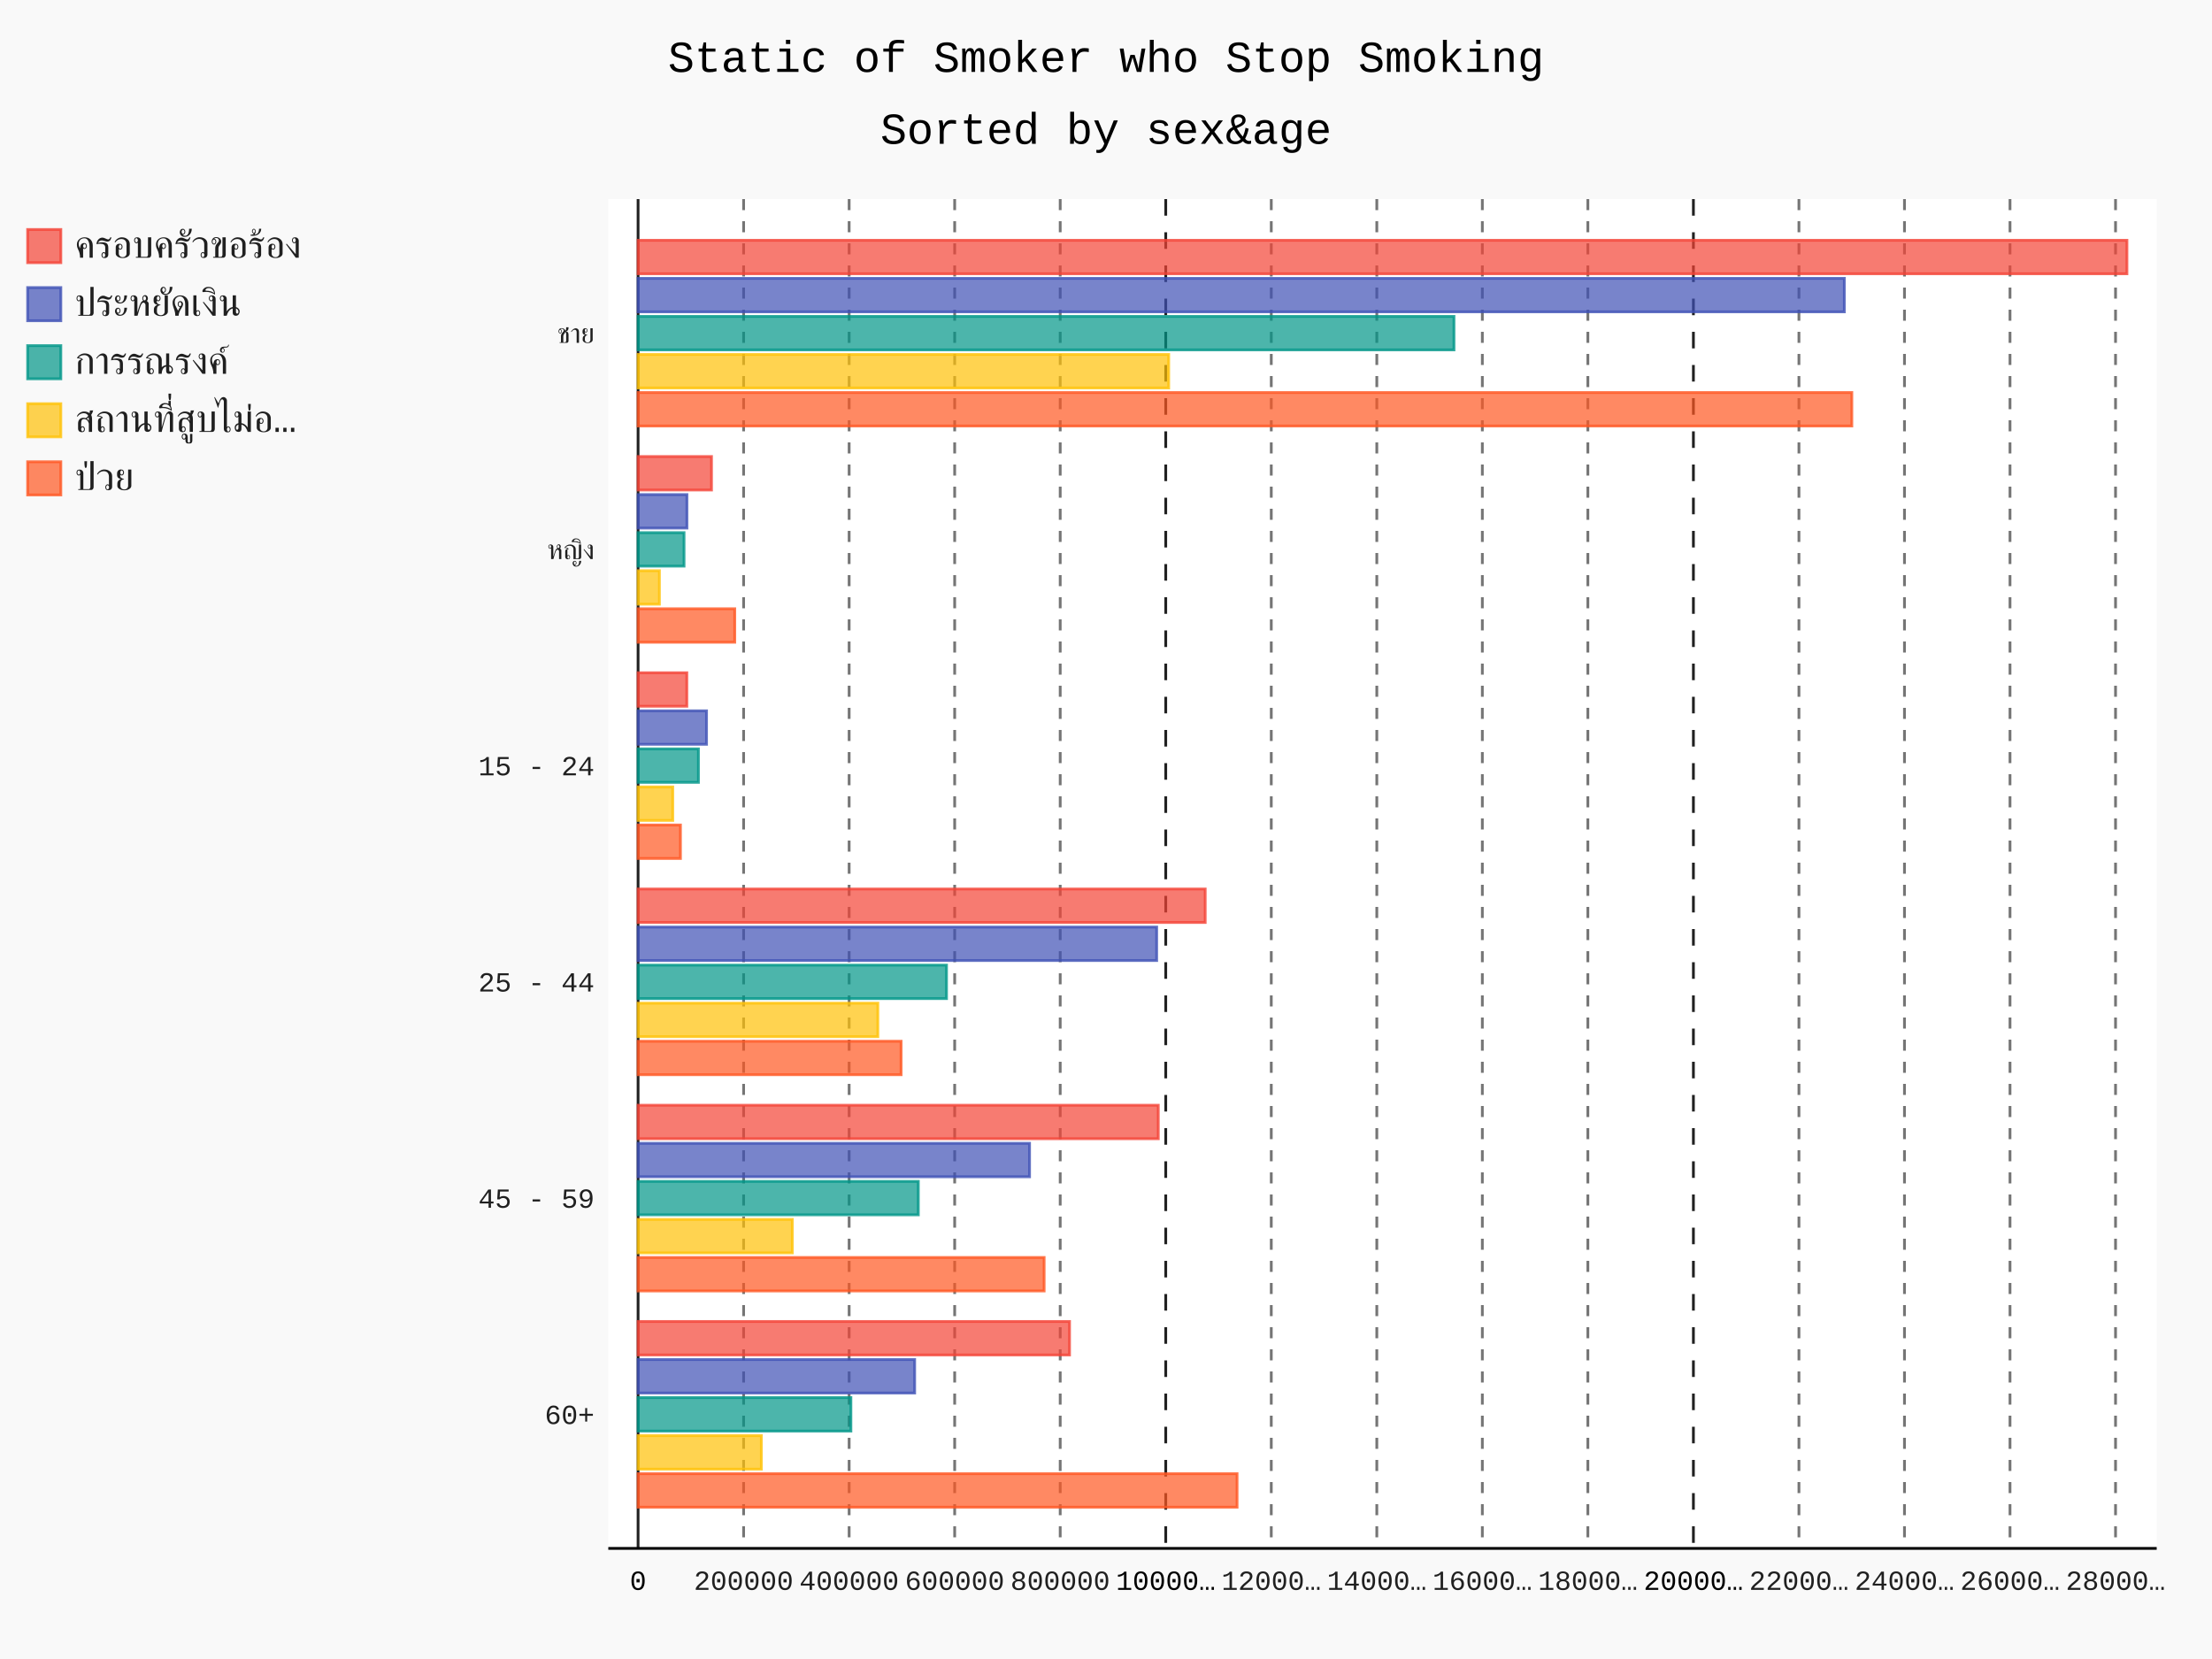
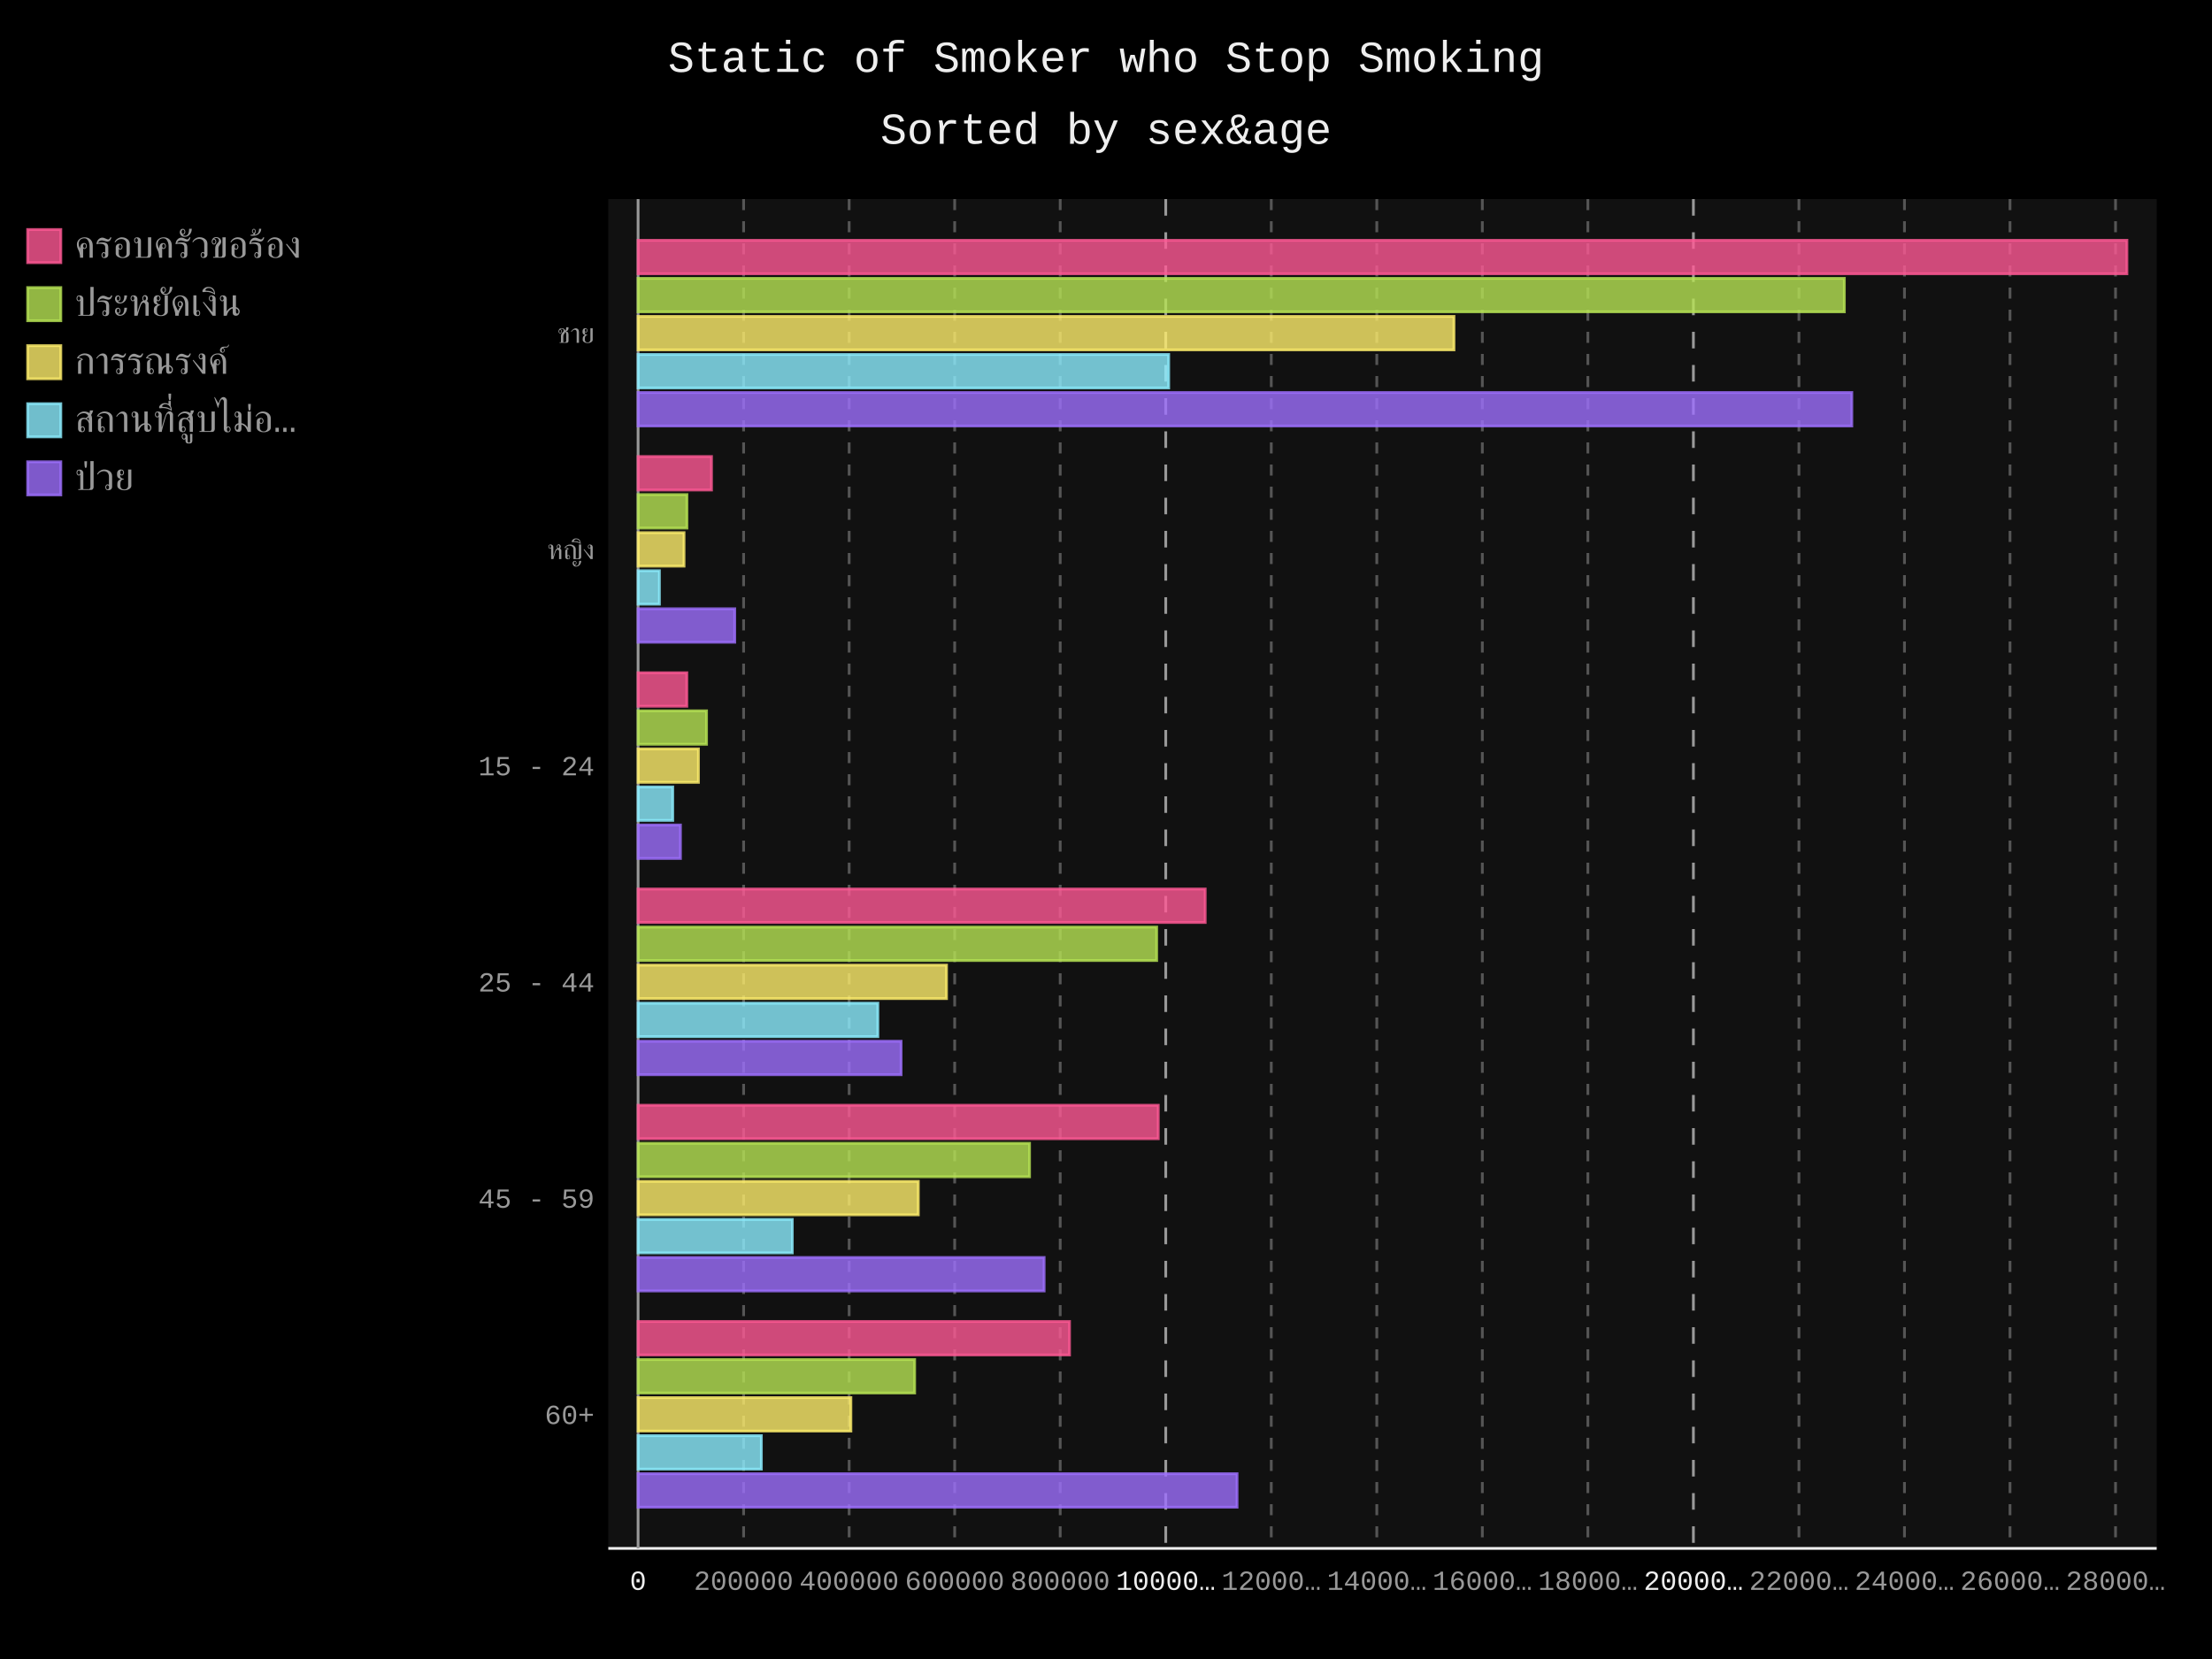
- <svg xmlns="http://www.w3.org/2000/svg" class="pygal-chart" id="chart-204b83dc-e767-41b1-b2cc-6d3d17ab1648" viewBox="0 0 800 600">
+ <svg xmlns="http://www.w3.org/2000/svg" class="pygal-chart" id="chart-742e7513-51fc-4174-af2b-fc8292bba4db" viewBox="0 0 800 600">
  <defs>
-     <style type="text/css">#chart-204b83dc-e767-41b1-b2cc-6d3d17ab1648{-webkit-user-select:none;-webkit-font-smoothing:antialiased;font-family:Consolas,"Liberation Mono",Menlo,Courier,monospace}#chart-204b83dc-e767-41b1-b2cc-6d3d17ab1648 .title{font-family:Consolas,"Liberation Mono",Menlo,Courier,monospace;font-size:16px}#chart-204b83dc-e767-41b1-b2cc-6d3d17ab1648 .legends .legend text{font-family:Consolas,"Liberation Mono",Menlo,Courier,monospace;font-size:14px}#chart-204b83dc-e767-41b1-b2cc-6d3d17ab1648 .axis text{font-family:Consolas,"Liberation Mono",Menlo,Courier,monospace;font-size:10px}#chart-204b83dc-e767-41b1-b2cc-6d3d17ab1648 .axis text.major{font-family:Consolas,"Liberation Mono",Menlo,Courier,monospace;font-size:10px}#chart-204b83dc-e767-41b1-b2cc-6d3d17ab1648 .text-overlay text.value{font-family:Consolas,"Liberation Mono",Menlo,Courier,monospace;font-size:16px}#chart-204b83dc-e767-41b1-b2cc-6d3d17ab1648 .text-overlay text.label{font-family:Consolas,"Liberation Mono",Menlo,Courier,monospace;font-size:10px}#chart-204b83dc-e767-41b1-b2cc-6d3d17ab1648 .tooltip{font-family:Consolas,"Liberation Mono",Menlo,Courier,monospace;font-size:14px}#chart-204b83dc-e767-41b1-b2cc-6d3d17ab1648 text.no_data{font-family:Consolas,"Liberation Mono",Menlo,Courier,monospace;font-size:64px}
- #chart-204b83dc-e767-41b1-b2cc-6d3d17ab1648{background-color:rgba(249,249,249,1)}#chart-204b83dc-e767-41b1-b2cc-6d3d17ab1648 path,#chart-204b83dc-e767-41b1-b2cc-6d3d17ab1648 line,#chart-204b83dc-e767-41b1-b2cc-6d3d17ab1648 rect,#chart-204b83dc-e767-41b1-b2cc-6d3d17ab1648 circle{-webkit-transition:150ms;-moz-transition:150ms;transition:150ms}#chart-204b83dc-e767-41b1-b2cc-6d3d17ab1648 .graph &gt; .background{fill:rgba(249,249,249,1)}#chart-204b83dc-e767-41b1-b2cc-6d3d17ab1648 .plot &gt; .background{fill:rgba(255,255,255,1)}#chart-204b83dc-e767-41b1-b2cc-6d3d17ab1648 .graph{fill:rgba(0,0,0,.87)}#chart-204b83dc-e767-41b1-b2cc-6d3d17ab1648 text.no_data{fill:rgba(0,0,0,1)}#chart-204b83dc-e767-41b1-b2cc-6d3d17ab1648 .title{fill:rgba(0,0,0,1)}#chart-204b83dc-e767-41b1-b2cc-6d3d17ab1648 .legends .legend text{fill:rgba(0,0,0,.87)}#chart-204b83dc-e767-41b1-b2cc-6d3d17ab1648 .legends .legend:hover text{fill:rgba(0,0,0,1)}#chart-204b83dc-e767-41b1-b2cc-6d3d17ab1648 .axis .line{stroke:rgba(0,0,0,1)}#chart-204b83dc-e767-41b1-b2cc-6d3d17ab1648 .axis .guide.line{stroke:rgba(0,0,0,.54)}#chart-204b83dc-e767-41b1-b2cc-6d3d17ab1648 .axis .major.line{stroke:rgba(0,0,0,.87)}#chart-204b83dc-e767-41b1-b2cc-6d3d17ab1648 .axis text.major{fill:rgba(0,0,0,1)}#chart-204b83dc-e767-41b1-b2cc-6d3d17ab1648 .axis.y .guides:hover .guide.line,#chart-204b83dc-e767-41b1-b2cc-6d3d17ab1648 .line-graph .axis.x .guides:hover .guide.line,#chart-204b83dc-e767-41b1-b2cc-6d3d17ab1648 .stackedline-graph .axis.x .guides:hover .guide.line,#chart-204b83dc-e767-41b1-b2cc-6d3d17ab1648 .xy-graph .axis.x .guides:hover .guide.line{stroke:rgba(0,0,0,1)}#chart-204b83dc-e767-41b1-b2cc-6d3d17ab1648 .axis .guides:hover text{fill:rgba(0,0,0,1)}#chart-204b83dc-e767-41b1-b2cc-6d3d17ab1648 .reactive{fill-opacity:.7;stroke-opacity:.8}#chart-204b83dc-e767-41b1-b2cc-6d3d17ab1648 .ci{stroke:rgba(0,0,0,.87)}#chart-204b83dc-e767-41b1-b2cc-6d3d17ab1648 .reactive.active,#chart-204b83dc-e767-41b1-b2cc-6d3d17ab1648 .active .reactive{fill-opacity:.8;stroke-opacity:.9;stroke-width:4}#chart-204b83dc-e767-41b1-b2cc-6d3d17ab1648 .ci .reactive.active{stroke-width:1.5}#chart-204b83dc-e767-41b1-b2cc-6d3d17ab1648 .series text{fill:rgba(0,0,0,1)}#chart-204b83dc-e767-41b1-b2cc-6d3d17ab1648 .tooltip rect{fill:rgba(255,255,255,1);stroke:rgba(0,0,0,1);-webkit-transition:opacity 150ms;-moz-transition:opacity 150ms;transition:opacity 150ms}#chart-204b83dc-e767-41b1-b2cc-6d3d17ab1648 .tooltip .label{fill:rgba(0,0,0,.87)}#chart-204b83dc-e767-41b1-b2cc-6d3d17ab1648 .tooltip .label{fill:rgba(0,0,0,.87)}#chart-204b83dc-e767-41b1-b2cc-6d3d17ab1648 .tooltip .legend{font-size:.8em;fill:rgba(0,0,0,.54)}#chart-204b83dc-e767-41b1-b2cc-6d3d17ab1648 .tooltip .x_label{font-size:.6em;fill:rgba(0,0,0,1)}#chart-204b83dc-e767-41b1-b2cc-6d3d17ab1648 .tooltip .xlink{font-size:.5em;text-decoration:underline}#chart-204b83dc-e767-41b1-b2cc-6d3d17ab1648 .tooltip .value{font-size:1.5em}#chart-204b83dc-e767-41b1-b2cc-6d3d17ab1648 .bound{font-size:.5em}#chart-204b83dc-e767-41b1-b2cc-6d3d17ab1648 .max-value{font-size:.75em;fill:rgba(0,0,0,.54)}#chart-204b83dc-e767-41b1-b2cc-6d3d17ab1648 .map-element{fill:rgba(255,255,255,1);stroke:rgba(0,0,0,.54) !important}#chart-204b83dc-e767-41b1-b2cc-6d3d17ab1648 .map-element .reactive{fill-opacity:inherit;stroke-opacity:inherit}#chart-204b83dc-e767-41b1-b2cc-6d3d17ab1648 .color-0,#chart-204b83dc-e767-41b1-b2cc-6d3d17ab1648 .color-0 a:visited{stroke:#F44336;fill:#F44336}#chart-204b83dc-e767-41b1-b2cc-6d3d17ab1648 .color-1,#chart-204b83dc-e767-41b1-b2cc-6d3d17ab1648 .color-1 a:visited{stroke:#3F51B5;fill:#3F51B5}#chart-204b83dc-e767-41b1-b2cc-6d3d17ab1648 .color-2,#chart-204b83dc-e767-41b1-b2cc-6d3d17ab1648 .color-2 a:visited{stroke:#009688;fill:#009688}#chart-204b83dc-e767-41b1-b2cc-6d3d17ab1648 .color-3,#chart-204b83dc-e767-41b1-b2cc-6d3d17ab1648 .color-3 a:visited{stroke:#FFC107;fill:#FFC107}#chart-204b83dc-e767-41b1-b2cc-6d3d17ab1648 .color-4,#chart-204b83dc-e767-41b1-b2cc-6d3d17ab1648 .color-4 a:visited{stroke:#FF5722;fill:#FF5722}#chart-204b83dc-e767-41b1-b2cc-6d3d17ab1648 .text-overlay .color-0 text{fill:black}#chart-204b83dc-e767-41b1-b2cc-6d3d17ab1648 .text-overlay .color-1 text{fill:black}#chart-204b83dc-e767-41b1-b2cc-6d3d17ab1648 .text-overlay .color-2 text{fill:black}#chart-204b83dc-e767-41b1-b2cc-6d3d17ab1648 .text-overlay .color-3 text{fill:black}#chart-204b83dc-e767-41b1-b2cc-6d3d17ab1648 .text-overlay .color-4 text{fill:black}
- #chart-204b83dc-e767-41b1-b2cc-6d3d17ab1648 text.no_data{text-anchor:middle}#chart-204b83dc-e767-41b1-b2cc-6d3d17ab1648 .guide.line{fill:none}#chart-204b83dc-e767-41b1-b2cc-6d3d17ab1648 .centered{text-anchor:middle}#chart-204b83dc-e767-41b1-b2cc-6d3d17ab1648 .title{text-anchor:middle}#chart-204b83dc-e767-41b1-b2cc-6d3d17ab1648 .legends .legend text{fill-opacity:1}#chart-204b83dc-e767-41b1-b2cc-6d3d17ab1648 .axis.x text{text-anchor:middle}#chart-204b83dc-e767-41b1-b2cc-6d3d17ab1648 .axis.x:not(.web) text[transform]{text-anchor:start}#chart-204b83dc-e767-41b1-b2cc-6d3d17ab1648 .axis.x:not(.web) text[transform].backwards{text-anchor:end}#chart-204b83dc-e767-41b1-b2cc-6d3d17ab1648 .axis.y text{text-anchor:end}#chart-204b83dc-e767-41b1-b2cc-6d3d17ab1648 .axis.y text[transform].backwards{text-anchor:start}#chart-204b83dc-e767-41b1-b2cc-6d3d17ab1648 .axis.y2 text{text-anchor:start}#chart-204b83dc-e767-41b1-b2cc-6d3d17ab1648 .axis.y2 text[transform].backwards{text-anchor:end}#chart-204b83dc-e767-41b1-b2cc-6d3d17ab1648 .axis .guide.line{stroke-dasharray:4,4}#chart-204b83dc-e767-41b1-b2cc-6d3d17ab1648 .axis .major.guide.line{stroke-dasharray:6,6}#chart-204b83dc-e767-41b1-b2cc-6d3d17ab1648 .horizontal .axis.y .guide.line,#chart-204b83dc-e767-41b1-b2cc-6d3d17ab1648 .horizontal .axis.y2 .guide.line,#chart-204b83dc-e767-41b1-b2cc-6d3d17ab1648 .vertical .axis.x .guide.line{opacity:0}#chart-204b83dc-e767-41b1-b2cc-6d3d17ab1648 .horizontal .axis.always_show .guide.line,#chart-204b83dc-e767-41b1-b2cc-6d3d17ab1648 .vertical .axis.always_show .guide.line{opacity:1 !important}#chart-204b83dc-e767-41b1-b2cc-6d3d17ab1648 .axis.y .guides:hover .guide.line,#chart-204b83dc-e767-41b1-b2cc-6d3d17ab1648 .axis.y2 .guides:hover .guide.line,#chart-204b83dc-e767-41b1-b2cc-6d3d17ab1648 .axis.x .guides:hover .guide.line{opacity:1}#chart-204b83dc-e767-41b1-b2cc-6d3d17ab1648 .axis .guides:hover text{opacity:1}#chart-204b83dc-e767-41b1-b2cc-6d3d17ab1648 .nofill{fill:none}#chart-204b83dc-e767-41b1-b2cc-6d3d17ab1648 .subtle-fill{fill-opacity:.2}#chart-204b83dc-e767-41b1-b2cc-6d3d17ab1648 .dot{stroke-width:1px;fill-opacity:1}#chart-204b83dc-e767-41b1-b2cc-6d3d17ab1648 .dot.active{stroke-width:5px}#chart-204b83dc-e767-41b1-b2cc-6d3d17ab1648 .dot.negative{fill:transparent}#chart-204b83dc-e767-41b1-b2cc-6d3d17ab1648 text,#chart-204b83dc-e767-41b1-b2cc-6d3d17ab1648 tspan{stroke:none !important}#chart-204b83dc-e767-41b1-b2cc-6d3d17ab1648 .series text.active{opacity:1}#chart-204b83dc-e767-41b1-b2cc-6d3d17ab1648 .tooltip rect{fill-opacity:.95;stroke-width:.5}#chart-204b83dc-e767-41b1-b2cc-6d3d17ab1648 .tooltip text{fill-opacity:1}#chart-204b83dc-e767-41b1-b2cc-6d3d17ab1648 .showable{visibility:hidden}#chart-204b83dc-e767-41b1-b2cc-6d3d17ab1648 .showable.shown{visibility:visible}#chart-204b83dc-e767-41b1-b2cc-6d3d17ab1648 .gauge-background{fill:rgba(229,229,229,1);stroke:none}#chart-204b83dc-e767-41b1-b2cc-6d3d17ab1648 .bg-lines{stroke:rgba(249,249,249,1);stroke-width:2px}</style>
+     <style type="text/css">#chart-742e7513-51fc-4174-af2b-fc8292bba4db{-webkit-user-select:none;-webkit-font-smoothing:antialiased;font-family:Consolas,"Liberation Mono",Menlo,Courier,monospace}#chart-742e7513-51fc-4174-af2b-fc8292bba4db .title{font-family:Consolas,"Liberation Mono",Menlo,Courier,monospace;font-size:16px}#chart-742e7513-51fc-4174-af2b-fc8292bba4db .legends .legend text{font-family:Consolas,"Liberation Mono",Menlo,Courier,monospace;font-size:14px}#chart-742e7513-51fc-4174-af2b-fc8292bba4db .axis text{font-family:Consolas,"Liberation Mono",Menlo,Courier,monospace;font-size:10px}#chart-742e7513-51fc-4174-af2b-fc8292bba4db .axis text.major{font-family:Consolas,"Liberation Mono",Menlo,Courier,monospace;font-size:10px}#chart-742e7513-51fc-4174-af2b-fc8292bba4db .text-overlay text.value{font-family:Consolas,"Liberation Mono",Menlo,Courier,monospace;font-size:16px}#chart-742e7513-51fc-4174-af2b-fc8292bba4db .text-overlay text.label{font-family:Consolas,"Liberation Mono",Menlo,Courier,monospace;font-size:10px}#chart-742e7513-51fc-4174-af2b-fc8292bba4db .tooltip{font-family:Consolas,"Liberation Mono",Menlo,Courier,monospace;font-size:14px}#chart-742e7513-51fc-4174-af2b-fc8292bba4db text.no_data{font-family:Consolas,"Liberation Mono",Menlo,Courier,monospace;font-size:64px}
+ #chart-742e7513-51fc-4174-af2b-fc8292bba4db{background-color:black}#chart-742e7513-51fc-4174-af2b-fc8292bba4db path,#chart-742e7513-51fc-4174-af2b-fc8292bba4db line,#chart-742e7513-51fc-4174-af2b-fc8292bba4db rect,#chart-742e7513-51fc-4174-af2b-fc8292bba4db circle{-webkit-transition:250ms;-moz-transition:250ms;transition:250ms}#chart-742e7513-51fc-4174-af2b-fc8292bba4db .graph &gt; .background{fill:black}#chart-742e7513-51fc-4174-af2b-fc8292bba4db .plot &gt; .background{fill:#111}#chart-742e7513-51fc-4174-af2b-fc8292bba4db .graph{fill:#999}#chart-742e7513-51fc-4174-af2b-fc8292bba4db text.no_data{fill:#eee}#chart-742e7513-51fc-4174-af2b-fc8292bba4db .title{fill:#eee}#chart-742e7513-51fc-4174-af2b-fc8292bba4db .legends .legend text{fill:#999}#chart-742e7513-51fc-4174-af2b-fc8292bba4db .legends .legend:hover text{fill:#eee}#chart-742e7513-51fc-4174-af2b-fc8292bba4db .axis .line{stroke:#eee}#chart-742e7513-51fc-4174-af2b-fc8292bba4db .axis .guide.line{stroke:#555}#chart-742e7513-51fc-4174-af2b-fc8292bba4db .axis .major.line{stroke:#999}#chart-742e7513-51fc-4174-af2b-fc8292bba4db .axis text.major{fill:#eee}#chart-742e7513-51fc-4174-af2b-fc8292bba4db .axis.y .guides:hover .guide.line,#chart-742e7513-51fc-4174-af2b-fc8292bba4db .line-graph .axis.x .guides:hover .guide.line,#chart-742e7513-51fc-4174-af2b-fc8292bba4db .stackedline-graph .axis.x .guides:hover .guide.line,#chart-742e7513-51fc-4174-af2b-fc8292bba4db .xy-graph .axis.x .guides:hover .guide.line{stroke:#eee}#chart-742e7513-51fc-4174-af2b-fc8292bba4db .axis .guides:hover text{fill:#eee}#chart-742e7513-51fc-4174-af2b-fc8292bba4db .reactive{fill-opacity:.8;stroke-opacity:.8}#chart-742e7513-51fc-4174-af2b-fc8292bba4db .ci{stroke:#999}#chart-742e7513-51fc-4174-af2b-fc8292bba4db .reactive.active,#chart-742e7513-51fc-4174-af2b-fc8292bba4db .active .reactive{fill-opacity:.4;stroke-opacity:.9;stroke-width:4}#chart-742e7513-51fc-4174-af2b-fc8292bba4db .ci .reactive.active{stroke-width:1.5}#chart-742e7513-51fc-4174-af2b-fc8292bba4db .series text{fill:#eee}#chart-742e7513-51fc-4174-af2b-fc8292bba4db .tooltip rect{fill:#111;stroke:#eee;-webkit-transition:opacity 250ms;-moz-transition:opacity 250ms;transition:opacity 250ms}#chart-742e7513-51fc-4174-af2b-fc8292bba4db .tooltip .label{fill:#999}#chart-742e7513-51fc-4174-af2b-fc8292bba4db .tooltip .label{fill:#999}#chart-742e7513-51fc-4174-af2b-fc8292bba4db .tooltip .legend{font-size:.8em;fill:#555}#chart-742e7513-51fc-4174-af2b-fc8292bba4db .tooltip .x_label{font-size:.6em;fill:#eee}#chart-742e7513-51fc-4174-af2b-fc8292bba4db .tooltip .xlink{font-size:.5em;text-decoration:underline}#chart-742e7513-51fc-4174-af2b-fc8292bba4db .tooltip .value{font-size:1.5em}#chart-742e7513-51fc-4174-af2b-fc8292bba4db .bound{font-size:.5em}#chart-742e7513-51fc-4174-af2b-fc8292bba4db .max-value{font-size:.75em;fill:#555}#chart-742e7513-51fc-4174-af2b-fc8292bba4db .map-element{fill:#111;stroke:#555 !important}#chart-742e7513-51fc-4174-af2b-fc8292bba4db .map-element .reactive{fill-opacity:inherit;stroke-opacity:inherit}#chart-742e7513-51fc-4174-af2b-fc8292bba4db .color-0,#chart-742e7513-51fc-4174-af2b-fc8292bba4db .color-0 a:visited{stroke:#ff5995;fill:#ff5995}#chart-742e7513-51fc-4174-af2b-fc8292bba4db .color-1,#chart-742e7513-51fc-4174-af2b-fc8292bba4db .color-1 a:visited{stroke:#b6e354;fill:#b6e354}#chart-742e7513-51fc-4174-af2b-fc8292bba4db .color-2,#chart-742e7513-51fc-4174-af2b-fc8292bba4db .color-2 a:visited{stroke:#feed6c;fill:#feed6c}#chart-742e7513-51fc-4174-af2b-fc8292bba4db .color-3,#chart-742e7513-51fc-4174-af2b-fc8292bba4db .color-3 a:visited{stroke:#8cedff;fill:#8cedff}#chart-742e7513-51fc-4174-af2b-fc8292bba4db .color-4,#chart-742e7513-51fc-4174-af2b-fc8292bba4db .color-4 a:visited{stroke:#9e6ffe;fill:#9e6ffe}#chart-742e7513-51fc-4174-af2b-fc8292bba4db .text-overlay .color-0 text{fill:black}#chart-742e7513-51fc-4174-af2b-fc8292bba4db .text-overlay .color-1 text{fill:black}#chart-742e7513-51fc-4174-af2b-fc8292bba4db .text-overlay .color-2 text{fill:black}#chart-742e7513-51fc-4174-af2b-fc8292bba4db .text-overlay .color-3 text{fill:black}#chart-742e7513-51fc-4174-af2b-fc8292bba4db .text-overlay .color-4 text{fill:black}
+ #chart-742e7513-51fc-4174-af2b-fc8292bba4db text.no_data{text-anchor:middle}#chart-742e7513-51fc-4174-af2b-fc8292bba4db .guide.line{fill:none}#chart-742e7513-51fc-4174-af2b-fc8292bba4db .centered{text-anchor:middle}#chart-742e7513-51fc-4174-af2b-fc8292bba4db .title{text-anchor:middle}#chart-742e7513-51fc-4174-af2b-fc8292bba4db .legends .legend text{fill-opacity:1}#chart-742e7513-51fc-4174-af2b-fc8292bba4db .axis.x text{text-anchor:middle}#chart-742e7513-51fc-4174-af2b-fc8292bba4db .axis.x:not(.web) text[transform]{text-anchor:start}#chart-742e7513-51fc-4174-af2b-fc8292bba4db .axis.x:not(.web) text[transform].backwards{text-anchor:end}#chart-742e7513-51fc-4174-af2b-fc8292bba4db .axis.y text{text-anchor:end}#chart-742e7513-51fc-4174-af2b-fc8292bba4db .axis.y text[transform].backwards{text-anchor:start}#chart-742e7513-51fc-4174-af2b-fc8292bba4db .axis.y2 text{text-anchor:start}#chart-742e7513-51fc-4174-af2b-fc8292bba4db .axis.y2 text[transform].backwards{text-anchor:end}#chart-742e7513-51fc-4174-af2b-fc8292bba4db .axis .guide.line{stroke-dasharray:4,4}#chart-742e7513-51fc-4174-af2b-fc8292bba4db .axis .major.guide.line{stroke-dasharray:6,6}#chart-742e7513-51fc-4174-af2b-fc8292bba4db .horizontal .axis.y .guide.line,#chart-742e7513-51fc-4174-af2b-fc8292bba4db .horizontal .axis.y2 .guide.line,#chart-742e7513-51fc-4174-af2b-fc8292bba4db .vertical .axis.x .guide.line{opacity:0}#chart-742e7513-51fc-4174-af2b-fc8292bba4db .horizontal .axis.always_show .guide.line,#chart-742e7513-51fc-4174-af2b-fc8292bba4db .vertical .axis.always_show .guide.line{opacity:1 !important}#chart-742e7513-51fc-4174-af2b-fc8292bba4db .axis.y .guides:hover .guide.line,#chart-742e7513-51fc-4174-af2b-fc8292bba4db .axis.y2 .guides:hover .guide.line,#chart-742e7513-51fc-4174-af2b-fc8292bba4db .axis.x .guides:hover .guide.line{opacity:1}#chart-742e7513-51fc-4174-af2b-fc8292bba4db .axis .guides:hover text{opacity:1}#chart-742e7513-51fc-4174-af2b-fc8292bba4db .nofill{fill:none}#chart-742e7513-51fc-4174-af2b-fc8292bba4db .subtle-fill{fill-opacity:.2}#chart-742e7513-51fc-4174-af2b-fc8292bba4db .dot{stroke-width:1px;fill-opacity:1}#chart-742e7513-51fc-4174-af2b-fc8292bba4db .dot.active{stroke-width:5px}#chart-742e7513-51fc-4174-af2b-fc8292bba4db .dot.negative{fill:transparent}#chart-742e7513-51fc-4174-af2b-fc8292bba4db text,#chart-742e7513-51fc-4174-af2b-fc8292bba4db tspan{stroke:none !important}#chart-742e7513-51fc-4174-af2b-fc8292bba4db .series text.active{opacity:1}#chart-742e7513-51fc-4174-af2b-fc8292bba4db .tooltip rect{fill-opacity:.95;stroke-width:.5}#chart-742e7513-51fc-4174-af2b-fc8292bba4db .tooltip text{fill-opacity:1}#chart-742e7513-51fc-4174-af2b-fc8292bba4db .showable{visibility:hidden}#chart-742e7513-51fc-4174-af2b-fc8292bba4db .showable.shown{visibility:visible}#chart-742e7513-51fc-4174-af2b-fc8292bba4db .gauge-background{fill:rgba(229,229,229,1);stroke:none}#chart-742e7513-51fc-4174-af2b-fc8292bba4db .bg-lines{stroke:black;stroke-width:2px}</style>
  </defs>
  <g class="graph horizontalbar-graph horizontal">
    <rect class="background" height="600" width="800" x="0" y="0" />
    <g class="plot" transform="translate(220, 72)">
      <rect class="background" height="488" width="560.0" x="0" y="0" />
      <g class="axis y">
        <path class="line" d="M0 488 h560" />
        <g class="guides">
          <path class="guide line" d="M0 439.513 h560" />
          <text class="" x="-5" y="443.013">60+</text>
        </g>
        <g class="guides">
          <path class="guide line" d="M0 361.308 h560" />
          <text class="" x="-5" y="364.808">45 - 59</text>
        </g>
        <g class="guides">
          <path class="guide line" d="M0 283.103 h560" />
          <text class="" x="-5" y="286.603">25 - 44</text>
        </g>
        <g class="guides">
          <path class="guide line" d="M0 204.897 h560" />
          <text class="" x="-5" y="208.397">15 - 24</text>
        </g>
        <g class="guides">
          <path class="guide line" d="M0 126.692 h560" />
          <text class="" x="-5" y="130.192">หญิง</text>
        </g>
        <g class="guides">
          <path class="guide line" d="M0 48.487 h560" />
          <text class="" x="-5" y="51.987">ชาย</text>
        </g>
      </g>
      <g class="axis x">
        <g class="guides">
          <path class="axis major line" d="M10.769 0 v488" />
          <text class="major" x="10.769" y="503.0">0</text>
        </g>
        <g class="guides">
          <path class="guide line" d="M48.937 0 v488" />
          <text class="" x="48.937" y="503.0">200000</text>
        </g>
        <g class="guides">
          <path class="guide line" d="M87.104 0 v488" />
          <text class="" x="87.104" y="503.0">400000</text>
        </g>
        <g class="guides">
          <path class="guide line" d="M125.271 0 v488" />
          <text class="" x="125.271" y="503.0">600000</text>
        </g>
        <g class="guides">
          <path class="guide line" d="M163.439 0 v488" />
          <text class="" x="163.439" y="503.0">800000</text>
        </g>
        <g class="guides">
          <path class="major guide line" d="M201.606 0 v488" />
          <text class="major" x="201.606" y="503.0">10000…</text>
        </g>
        <g class="guides">
          <path class="guide line" d="M239.773 0 v488" />
          <text class="" x="239.773" y="503.0">12000…</text>
        </g>
        <g class="guides">
          <path class="guide line" d="M277.941 0 v488" />
          <text class="" x="277.941" y="503.0">14000…</text>
        </g>
        <g class="guides">
          <path class="guide line" d="M316.108 0 v488" />
          <text class="" x="316.108" y="503.0">16000…</text>
        </g>
        <g class="guides">
          <path class="guide line" d="M354.275 0 v488" />
          <text class="" x="354.275" y="503.0">18000…</text>
        </g>
        <g class="guides">
          <path class="major guide line" d="M392.443 0 v488" />
          <text class="major" x="392.443" y="503.0">20000…</text>
        </g>
        <g class="guides">
          <path class="guide line" d="M430.61 0 v488" />
          <text class="" x="430.61" y="503.0">22000…</text>
        </g>
        <g class="guides">
          <path class="guide line" d="M468.777 0 v488" />
          <text class="" x="468.777" y="503.0">24000…</text>
        </g>
        <g class="guides">
          <path class="guide line" d="M506.945 0 v488" />
          <text class="" x="506.945" y="503.0">26000…</text>
        </g>
        <g class="guides">
          <path class="guide line" d="M545.112 0 v488" />
          <text class="" x="545.112" y="503.0">28000…</text>
        </g>
      </g>
      <g class="series serie-4 color-4">
        <g class="bars">
          <g class="bar">
            <rect class="rect reactive tooltip-trigger" height="12.112" rx="0" ry="0" width="216.631" x="10.769" y="460.985" />
          </g>
          <g class="bar">
            <rect class="rect reactive tooltip-trigger" height="12.112" rx="0" ry="0" width="146.857" x="10.769" y="382.78" />
          </g>
          <g class="bar">
            <rect class="rect reactive tooltip-trigger" height="12.112" rx="0" ry="0" width="95.12" x="10.769" y="304.575" />
          </g>
          <g class="bar">
            <rect class="rect reactive tooltip-trigger" height="12.112" rx="0" ry="0" width="15.329" x="10.769" y="226.369" />
          </g>
          <g class="bar">
            <rect class="rect reactive tooltip-trigger" height="12.112" rx="0" ry="0" width="34.963" x="10.769" y="148.164" />
          </g>
          <g class="bar">
            <rect class="rect reactive tooltip-trigger" height="12.112" rx="0" ry="0" width="438.968" x="10.769" y="69.959" />
          </g>
        </g>
      </g>
      <g class="series serie-3 color-3">
        <g class="bars">
          <g class="bar">
            <rect class="rect reactive tooltip-trigger" height="12.112" rx="0" ry="0" width="44.585" x="10.769" y="447.221" />
          </g>
          <g class="bar">
            <rect class="rect reactive tooltip-trigger" height="12.112" rx="0" ry="0" width="55.784" x="10.769" y="369.016" />
          </g>
          <g class="bar">
            <rect class="rect reactive tooltip-trigger" height="12.112" rx="0" ry="0" width="86.719" x="10.769" y="290.81" />
          </g>
          <g class="bar">
            <rect class="rect reactive tooltip-trigger" height="12.112" rx="0" ry="0" width="12.541" x="10.769" y="212.605" />
          </g>
          <g class="bar">
            <rect class="rect reactive tooltip-trigger" height="12.112" rx="0" ry="0" width="7.72" x="10.769" y="134.4" />
          </g>
          <g class="bar">
            <rect class="rect reactive tooltip-trigger" height="12.112" rx="0" ry="0" width="191.909" x="10.769" y="56.195" />
          </g>
        </g>
      </g>
      <g class="series serie-2 color-2">
        <g class="bars">
          <g class="bar">
            <rect class="rect reactive tooltip-trigger" height="12.112" rx="0" ry="0" width="76.971" x="10.769" y="433.457" />
          </g>
          <g class="bar">
            <rect class="rect reactive tooltip-trigger" height="12.112" rx="0" ry="0" width="101.354" x="10.769" y="355.251" />
          </g>
          <g class="bar">
            <rect class="rect reactive tooltip-trigger" height="12.112" rx="0" ry="0" width="111.552" x="10.769" y="277.046" />
          </g>
          <g class="bar">
            <rect class="rect reactive tooltip-trigger" height="12.112" rx="0" ry="0" width="21.83" x="10.769" y="198.841" />
          </g>
          <g class="bar">
            <rect class="rect reactive tooltip-trigger" height="12.112" rx="0" ry="0" width="16.624" x="10.769" y="120.636" />
          </g>
          <g class="bar">
            <rect class="rect reactive tooltip-trigger" height="12.112" rx="0" ry="0" width="295.083" x="10.769" y="42.431" />
          </g>
        </g>
      </g>
      <g class="series serie-1 color-1">
        <g class="bars">
          <g class="bar">
            <rect class="rect reactive tooltip-trigger" height="12.112" rx="0" ry="0" width="100.032" x="10.769" y="419.693" />
          </g>
          <g class="bar">
            <rect class="rect reactive tooltip-trigger" height="12.112" rx="0" ry="0" width="141.585" x="10.769" y="341.487" />
          </g>
          <g class="bar">
            <rect class="rect reactive tooltip-trigger" height="12.112" rx="0" ry="0" width="187.563" x="10.769" y="263.282" />
          </g>
          <g class="bar">
            <rect class="rect reactive tooltip-trigger" height="12.112" rx="0" ry="0" width="24.758" x="10.769" y="185.077" />
          </g>
          <g class="bar">
            <rect class="rect reactive tooltip-trigger" height="12.112" rx="0" ry="0" width="17.671" x="10.769" y="106.872" />
          </g>
          <g class="bar">
            <rect class="rect reactive tooltip-trigger" height="12.112" rx="0" ry="0" width="436.267" x="10.769" y="28.667" />
          </g>
        </g>
      </g>
      <g class="series serie-0 color-0">
        <g class="bars">
          <g class="bar">
            <rect class="rect reactive tooltip-trigger" height="12.112" rx="0" ry="0" width="156.045" x="10.769" y="405.928" />
          </g>
          <g class="bar">
            <rect class="rect reactive tooltip-trigger" height="12.112" rx="0" ry="0" width="188.136" x="10.769" y="327.723" />
          </g>
          <g class="bar">
            <rect class="rect reactive tooltip-trigger" height="12.112" rx="0" ry="0" width="205.109" x="10.769" y="249.518" />
          </g>
          <g class="bar">
            <rect class="rect reactive tooltip-trigger" height="12.112" rx="0" ry="0" width="17.632" x="10.769" y="171.313" />
          </g>
          <g class="bar">
            <rect class="rect reactive tooltip-trigger" height="12.112" rx="0" ry="0" width="26.553" x="10.769" y="93.108" />
          </g>
          <g class="bar">
            <rect class="rect reactive tooltip-trigger" height="12.112" rx="0" ry="0" width="538.462" x="10.769" y="14.903" />
          </g>
        </g>
      </g>
    </g>
    <g class="titles">
      <text class="title plot_title" x="400.0" y="26">Static of Smoker who Stop Smoking</text>
      <text class="title plot_title" x="400.0" y="52">Sorted by sex&amp;age</text>
    </g>
    <g class="plot overlay" transform="translate(220, 72)">
      <g class="series serie-4 color-4" />
      <g class="series serie-3 color-3" />
      <g class="series serie-2 color-2" />
      <g class="series serie-1 color-1" />
      <g class="series serie-0 color-0" />
    </g>
    <g class="plot text-overlay" transform="translate(220, 72)">
      <g class="series serie-4 color-4" />
      <g class="series serie-3 color-3" />
      <g class="series serie-2 color-2" />
      <g class="series serie-1 color-1" />
      <g class="series serie-0 color-0" />
    </g>
    <g class="plot tooltip-overlay" transform="translate(220, 72)">
      <g class="tooltip" style="opacity: 0" transform="translate(0 0)">
        <rect class="tooltip-box" height="0" rx="0" ry="0" width="0" />
        <g class="text" />
      </g>
    </g>
    <g class="legends" transform="translate(10, 82)">
      <g class="legend reactive activate-serie" id="activate-serie-0">
        <rect class="color-0 reactive" height="12" width="12" x="0.0" y="1.0" />
        <text x="17.0" y="11.2">ครอบครัวขอร้อง</text>
      </g>
      <g class="legend reactive activate-serie" id="activate-serie-1">
        <rect class="color-1 reactive" height="12" width="12" x="0.0" y="22.0" />
        <text x="17.0" y="32.2">ประหยัดเงิน</text>
      </g>
      <g class="legend reactive activate-serie" id="activate-serie-2">
        <rect class="color-2 reactive" height="12" width="12" x="0.0" y="43.0" />
        <text x="17.0" y="53.2">การรณรงค์</text>
      </g>
      <g class="legend reactive activate-serie" id="activate-serie-3">
        <rect class="color-3 reactive" height="12" width="12" x="0.0" y="64.0" />
        <text x="17.0" y="74.2">สถานที่สูบไม่อ…</text>
      </g>
      <g class="legend reactive activate-serie" id="activate-serie-4">
        <rect class="color-4 reactive" height="12" width="12" x="0.0" y="85.0" />
        <text x="17.0" y="95.2">ป่วย</text>
      </g>
    </g>
    <g class="legends" transform="translate(790, 82)" />
  </g>
</svg>
